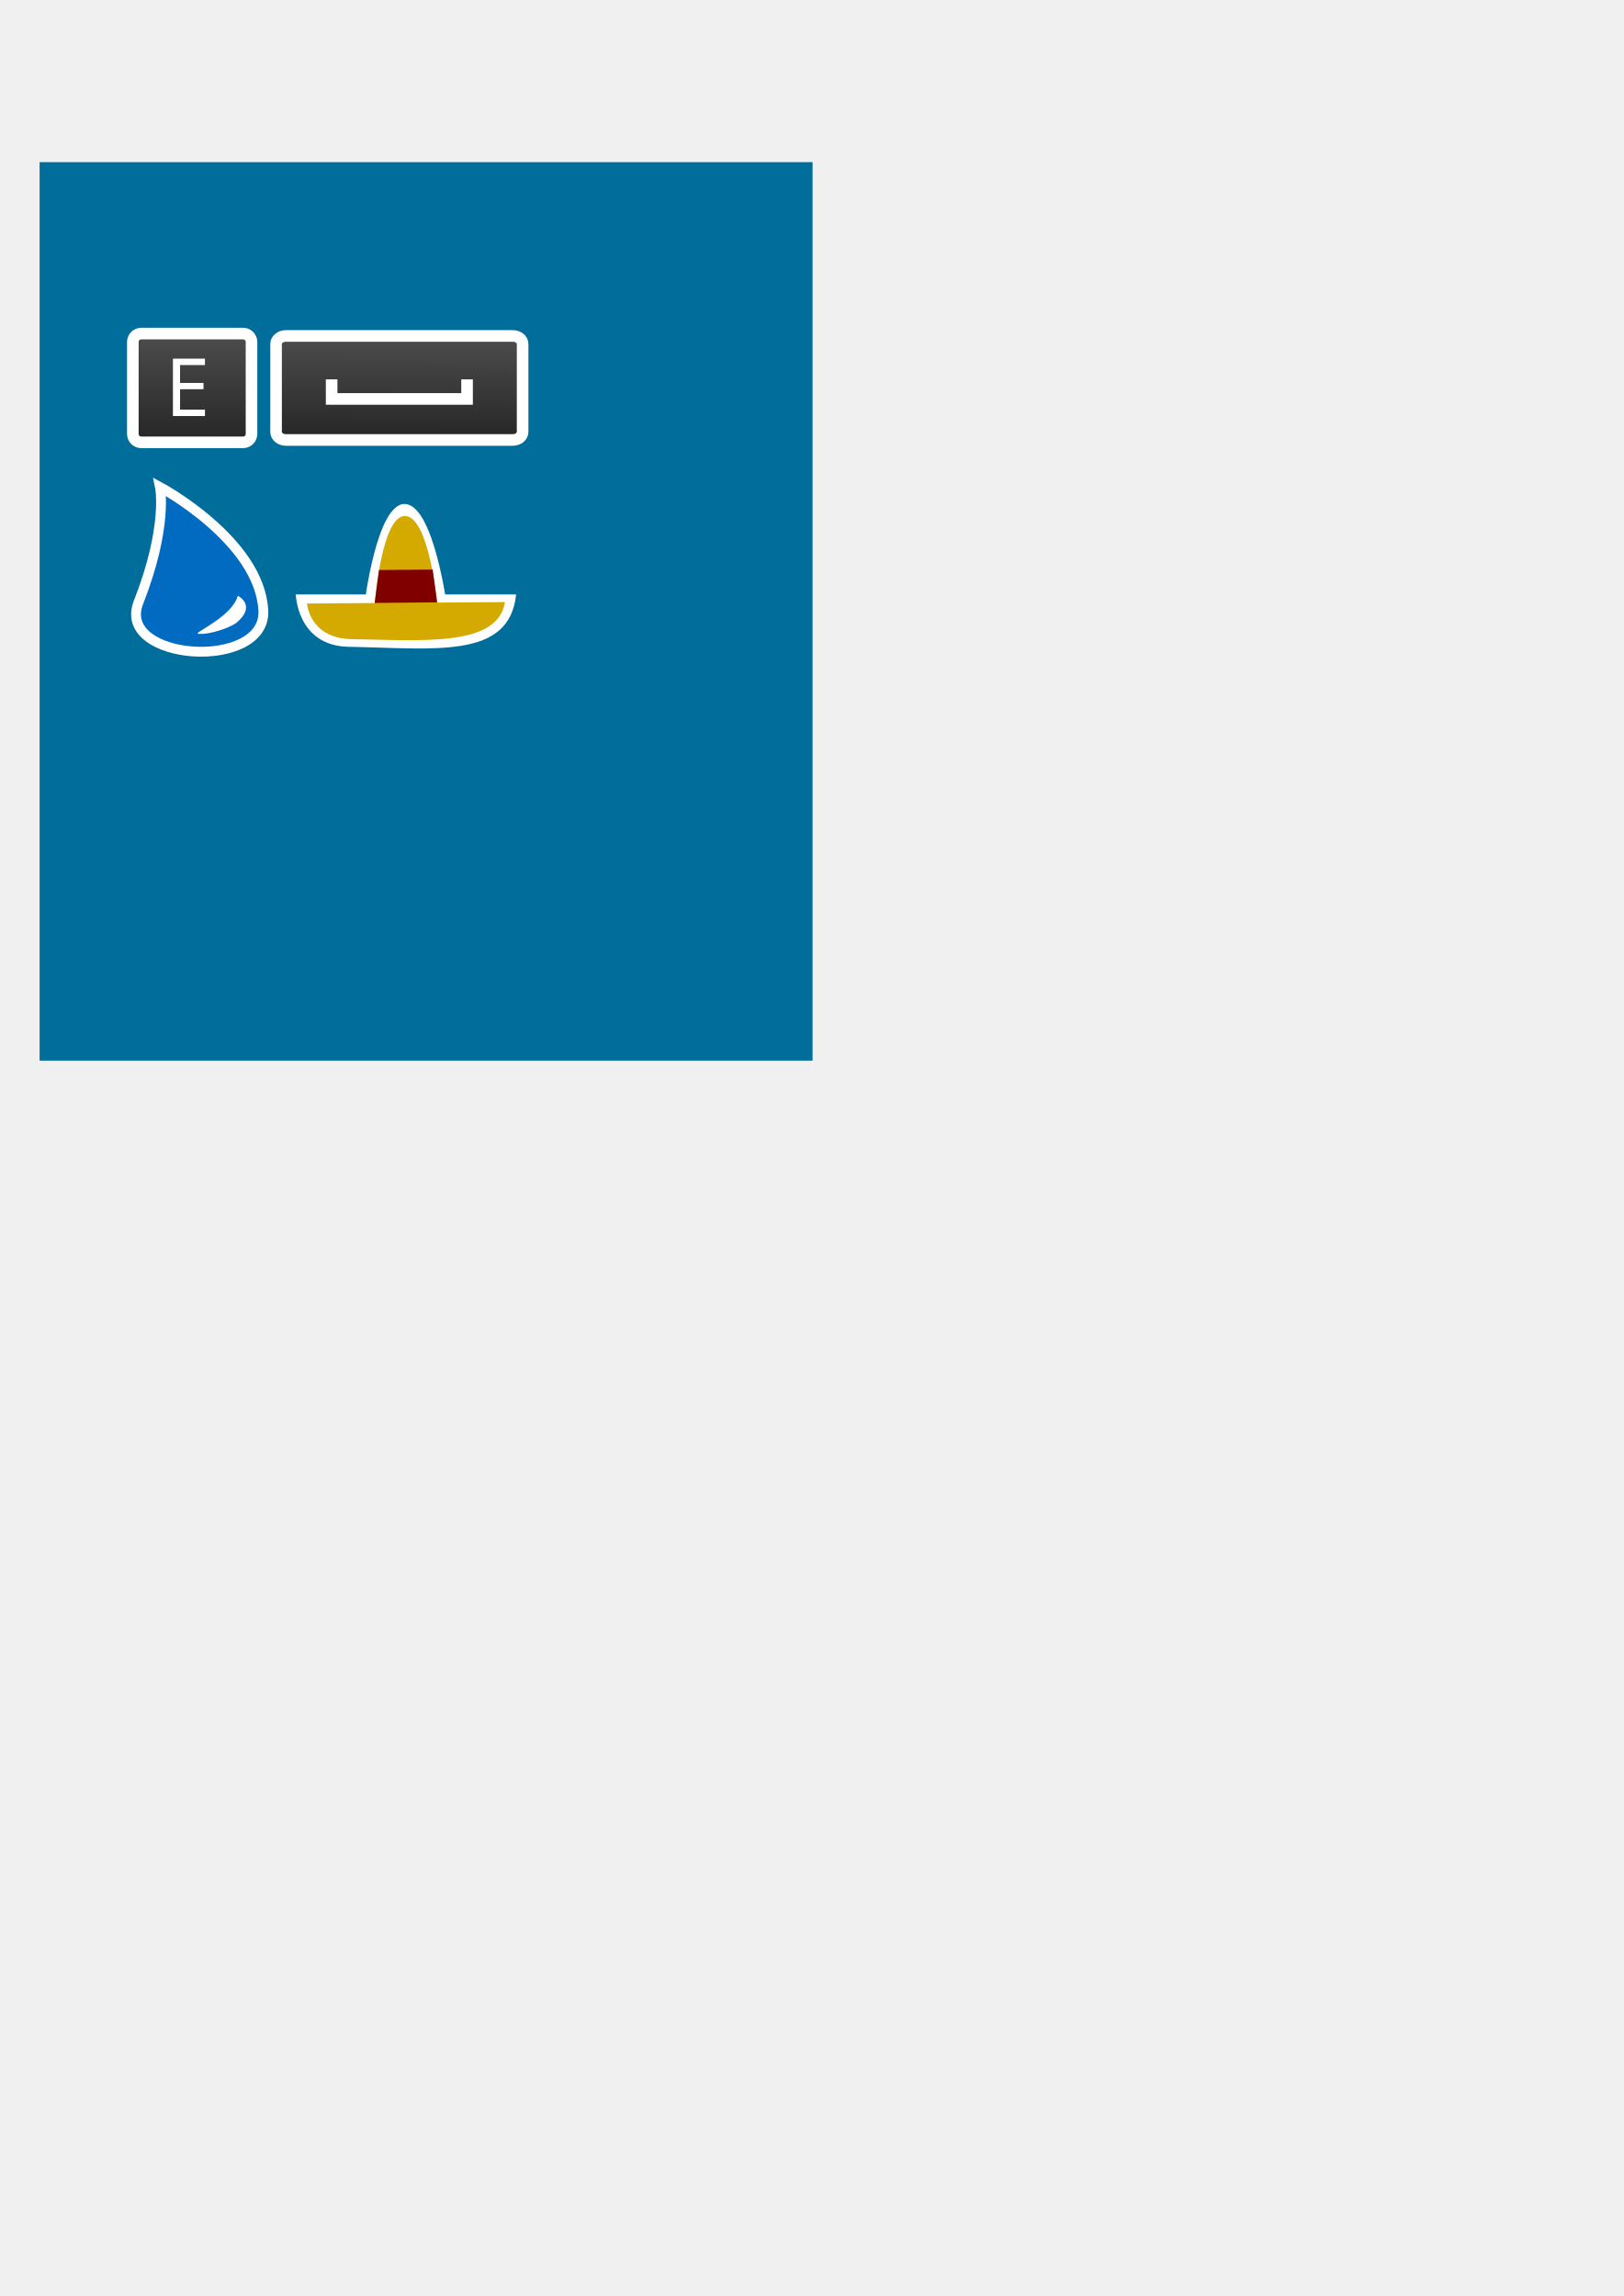
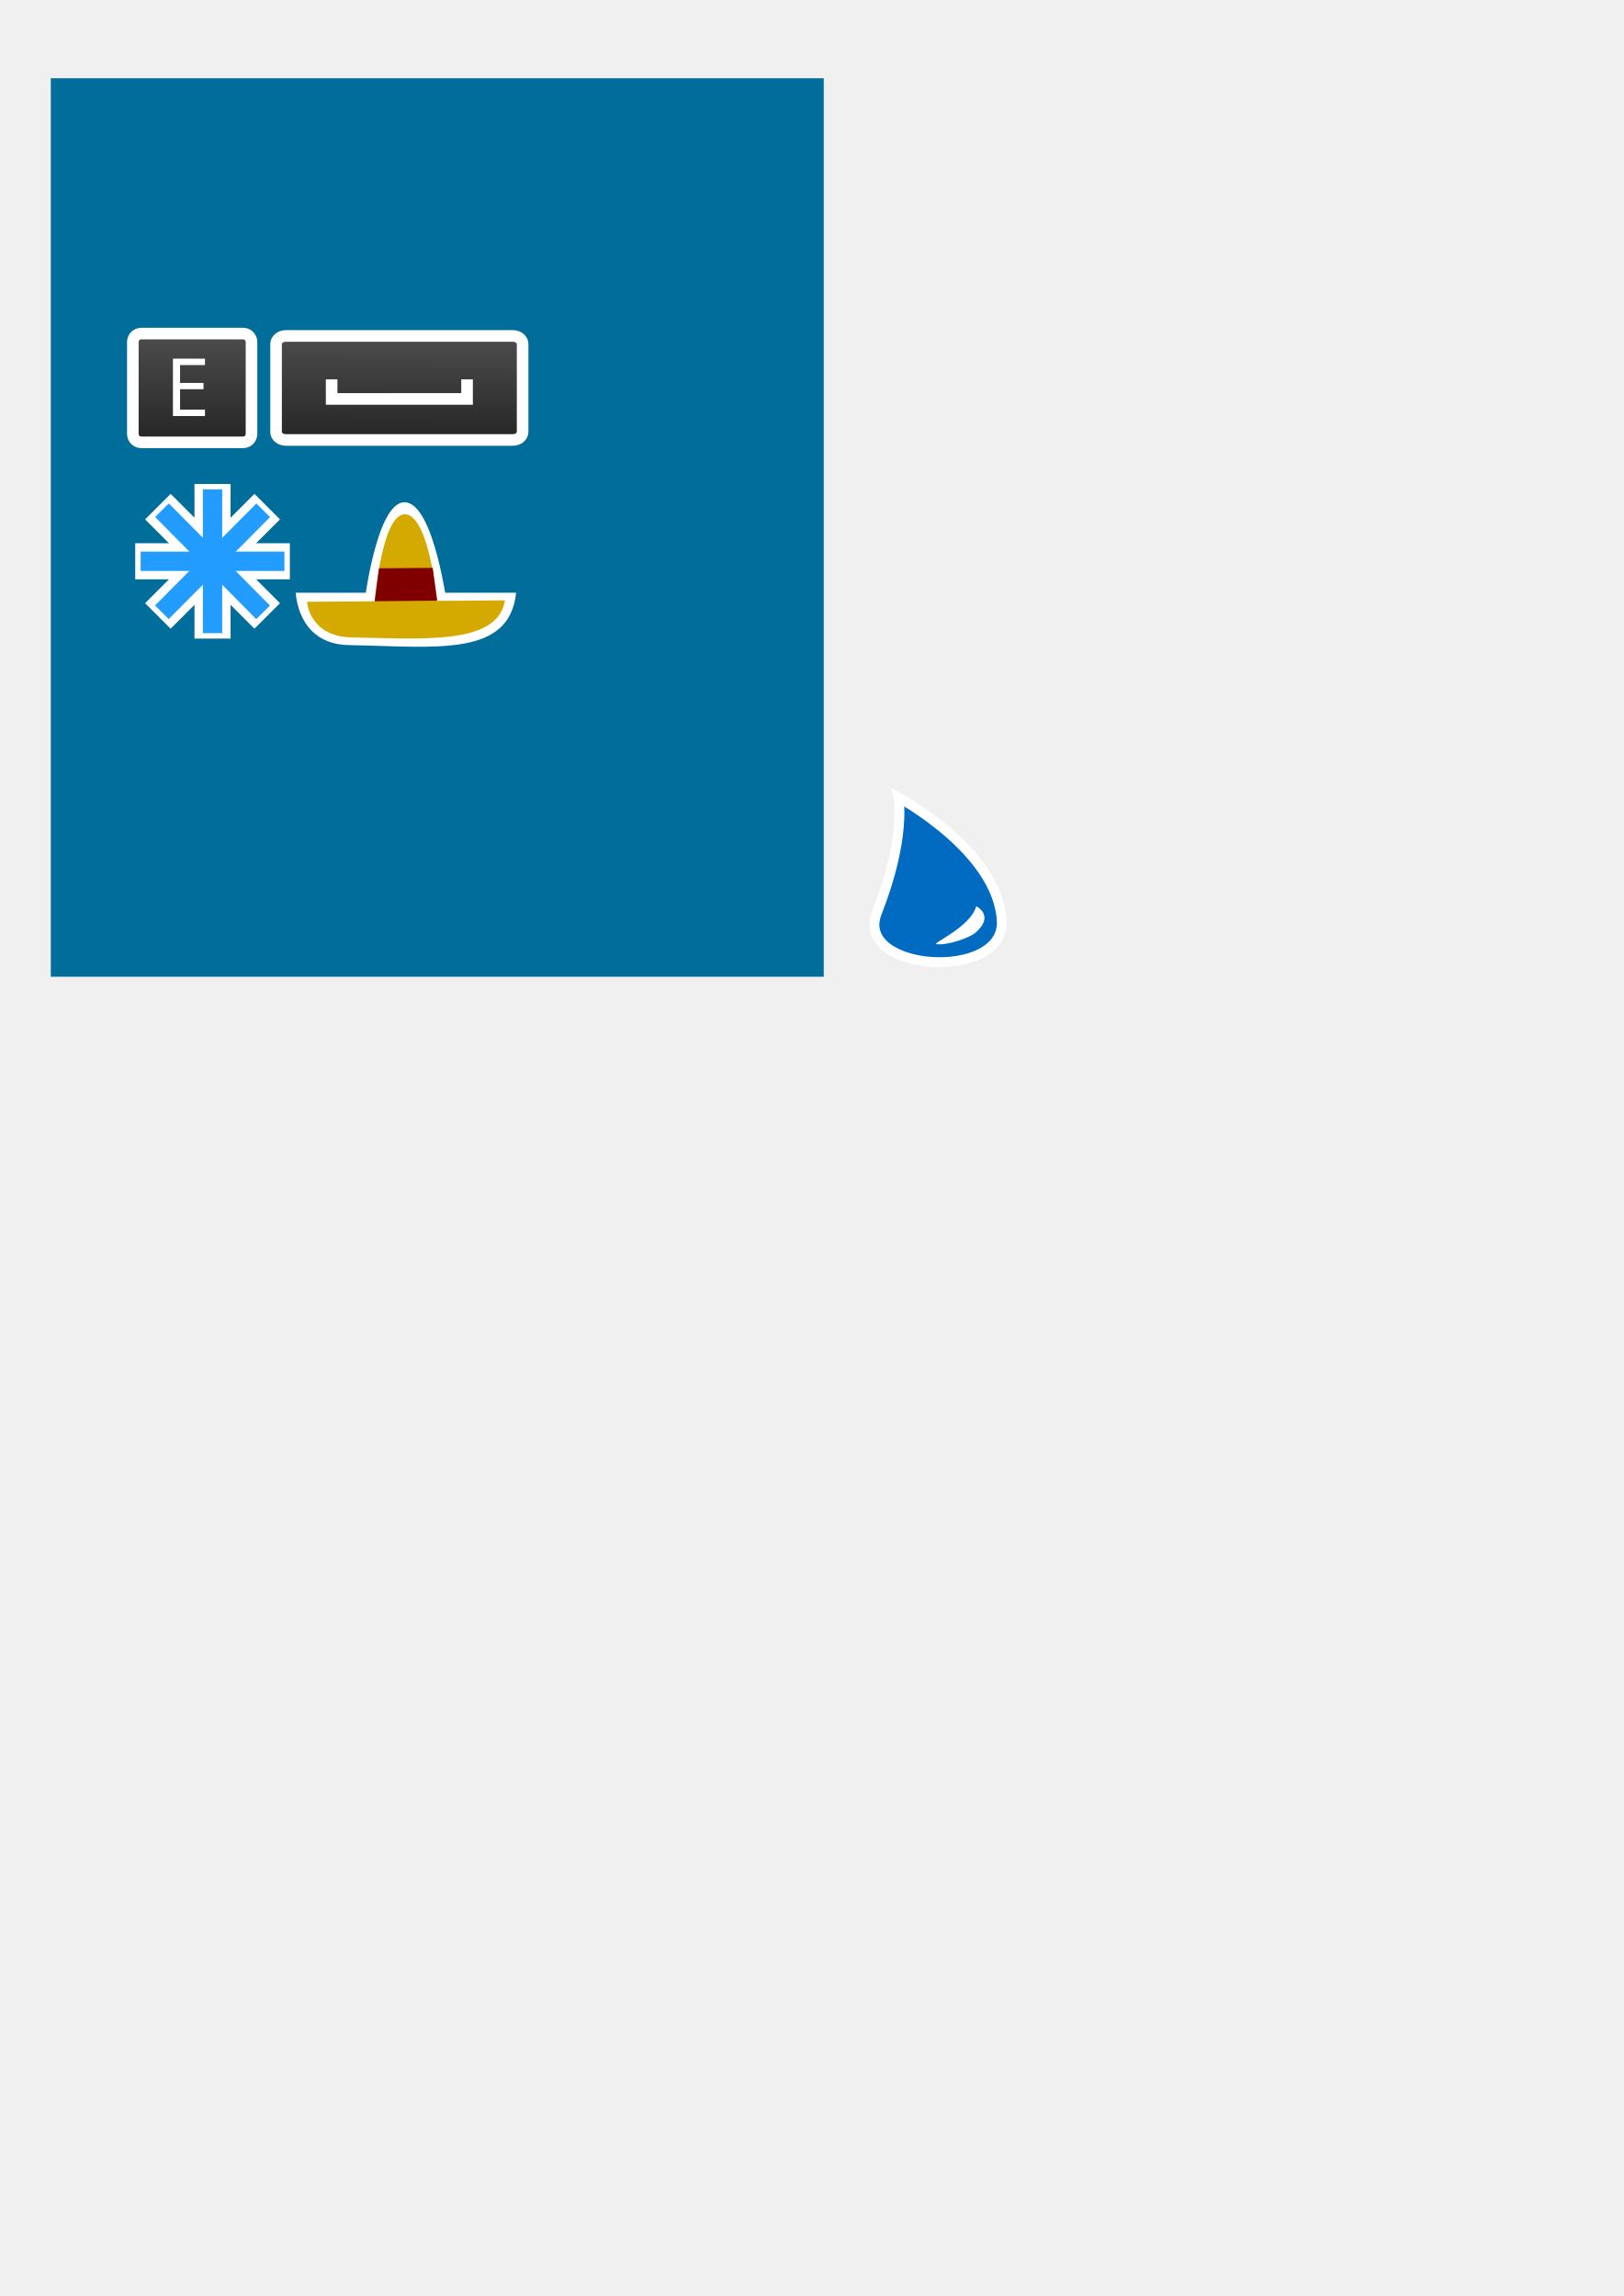
<svg xmlns="http://www.w3.org/2000/svg" xmlns:xlink="http://www.w3.org/1999/xlink" width="210mm" height="297mm" viewBox="0 0 210 297" version="1.1" id="svg1">
  <defs id="defs1">
    <linearGradient id="linearGradient1">
      <stop style="stop-color:#4d4d4d;stop-opacity:1;" offset="0" id="stop1" />
      <stop style="stop-color:#262626;stop-opacity:1;" offset="1" id="stop2" />
    </linearGradient>
    <linearGradient xlink:href="#linearGradient1" id="linearGradient2" x1="72.713" y1="49.289" x2="72.622" y2="63.397" gradientUnits="userSpaceOnUse" gradientTransform="translate(11.57613,-4.341048)" />
    <linearGradient xlink:href="#linearGradient1" id="linearGradient3" gradientUnits="userSpaceOnUse" x1="72.713" y1="49.289" x2="72.622" y2="63.397" gradientTransform="matrix(2.077525,0,0,0.9563354,-99.27539,-1.786016)" />
  </defs>
  <g id="layer1">
-     <rect style="fill:#006d9a;fill-opacity:1;stroke:none;stroke-width:4.549;stroke-dasharray:none;stroke-opacity:1" id="rect3" width="99.968" height="116.224" x="5.123" y="20.974" ry="0" rx="0" />
+     <rect style="fill:#006d9a;fill-opacity:1;stroke:none;stroke-width:4.549;stroke-dasharray:none;stroke-opacity:1" id="rect3" width="99.968" height="116.224" x="6.57" y="10.121" ry="0" rx="0" />
    <g id="g3" transform="translate(-59.36777,-1.91849)">
      <rect style="fill:url(#linearGradient2);fill-opacity:1;stroke:#ffffff;stroke-width:1.5;stroke-dasharray:none;stroke-opacity:1" id="rect5" width="15.348" height="14.069" x="76.548" y="45.068" ry="1.087" rx="1.087" />
      <text xml:space="preserve" style="font-size:10.387px;fill:#ffffff;fill-opacity:1;stroke:none;stroke-width:4.907;stroke-dasharray:none;stroke-opacity:1" x="80.717" y="55.738" id="text5">
        <tspan id="tspan5" style="font-style:normal;font-variant:normal;font-weight:normal;font-stretch:normal;font-family:'Russo One';-inkscape-font-specification:'Russo One';fill:#ffffff;stroke-width:4.907" x="80.717" y="55.738">E</tspan>
      </text>
    </g>
    <g id="g4" transform="translate(0,-2.008927)">
      <rect style="fill:url(#linearGradient3);fill-opacity:1;stroke:#ffffff;stroke-width:1.5;stroke-dasharray:none;stroke-opacity:1" id="rect2" width="31.886" height="13.455" x="35.706" y="45.466" ry="1.04" rx="1.264" />
      <path style="fill:none;stroke:#ffffff;stroke-width:1.5;stroke-dasharray:none;stroke-opacity:1" d="m 42.892,51.081 v 2.532 h 17.515 l -10e-7,-2.532" id="path3" />
    </g>
-     <g id="g5" transform="matrix(0.8476923,0,0,0.8476923,-19.58194,-4.23854)">
+     <g id="g5" transform="matrix(0.8476923,0,0,0.8476923,75.9211,35.91615)">
      <path style="fill:#006bc1;fill-opacity:1;stroke:#ffffff;stroke-width:1.5;stroke-dasharray:none;stroke-opacity:1" d="m 47.506,79.313 c 0,0 1.274,6.028 -3.281,17.617 -3.546,9.021 19.569,10.541 19.052,1.201 C 62.686,87.444 47.506,79.313 47.506,79.313 Z" id="path4" />
      <path style="fill:#ffffff;fill-opacity:1;stroke:none;stroke-width:2.379;stroke-dasharray:none;stroke-opacity:1" d="m 59.265,99.958 c -0.885,0.764 -4.222,1.958 -5.932,1.752 -0.848,-0.102 5.137,-2.54 6.055,-5.794 0,0 2.902,1.43 -0.124,4.042 z" id="path5" />
    </g>
-     <g id="g10" transform="matrix(0.8806909,0,0,0.8806909,-1.505535,7.17141)">
+     <g id="g10" transform="matrix(0.8806909,0,0,0.8806909,-1.505535,6.949967)">
      <g id="g7">
        <path style="fill:#ffffff;fill-opacity:1;stroke:none;stroke-width:1.5;stroke-dasharray:none;stroke-opacity:1" d="m 45.148,79.17 c 0,0 0.19,7.558 7.773,7.689 12.629,0.219 23.57,1.881 24.581,-7.658 l 0.004,-0.031" id="path6" />
        <path style="fill:#ffffff;fill-opacity:1;stroke:none;stroke-width:1.5;stroke-dasharray:none;stroke-opacity:1" d="m 55.167,81.033 c 0,0 1.809,-15.42 6.059,-15.148 4.251,0.271 6.195,15.465 6.195,15.465 z" id="path7" />
      </g>
      <g id="g9" transform="matrix(0.8252974,0,0,0.8252974,10.71411,13.36355)" style="fill:#d4aa00">
        <path style="fill:#d4aa00;fill-opacity:1;stroke:none;stroke-width:1.5;stroke-dasharray:none;stroke-opacity:1" d="m 43.721,81.349 c 0,0 0.396,6.21 7.979,6.341 12.629,0.219 25.8,1.38 27.212,-6.431 l 0.052,-0.166" id="path8" />
        <path style="fill:#d4aa00;fill-opacity:1;stroke:none;stroke-width:1.5;stroke-dasharray:none;stroke-opacity:1" d="m 55.731,81.63 c 0,0 1.245,-16.127 5.495,-15.855 4.251,0.271 5.647,15.52 5.647,15.52 z" id="path9" />
      </g>
      <path style="fill:#800000;fill-opacity:1;stroke:none;stroke-width:1.5;stroke-dasharray:none;stroke-opacity:1" d="m 56.737,80.417 9.17,-0.085 -0.656,-4.816 -7.885,0.062 z" id="path10" />
    </g>
+     <g id="g19" transform="translate(-52.02957,-41.03215)">
+       <g id="g18" transform="translate(9.72035,1.278993)">
+         <path style="fill:#ffffff;stroke:#ffffff;stroke-width:4.667;stroke-dasharray:none;stroke-opacity:1" d="m 69.798,102.358 v 20" id="path13" />
+         <path style="fill:#ffffff;stroke:#ffffff;stroke-width:4.667;stroke-dasharray:none;stroke-opacity:1" d="m 79.798,112.358 h -20" id="path16" />
+         <path style="fill:#ffffff;stroke:#ffffff;stroke-width:4.667;stroke-dasharray:none;stroke-opacity:1" d="M 76.869,105.287 62.727,119.429" id="path17" />
+         <path style="fill:#ffffff;stroke:#ffffff;stroke-width:4.667;stroke-dasharray:none;stroke-opacity:1" d="M 76.869,119.429 62.727,105.287" id="path18" />
+       </g>
+       <path style="fill:#00ffff;stroke:#229dff;stroke-width:2.5;stroke-dasharray:none;stroke-opacity:1" d="m 79.518,104.34 v 18.594" id="path1" />
+       <path style="fill:#00ffff;stroke:#229dff;stroke-width:2.5;stroke-dasharray:none;stroke-opacity:1" d="M 70.221,113.637 H 88.816" id="path2" />
+       <path style="fill:#00ffff;stroke:#229dff;stroke-width:2.5;stroke-dasharray:none;stroke-opacity:1" d="m 72.978,107.03 13.082,13.214" id="path11" />
+       <path style="fill:#00ffff;stroke:#229dff;stroke-width:2.5;stroke-dasharray:none;stroke-opacity:1" d="M 72.965,120.231 86.072,107.042" id="path12" />
+     </g>
  </g>
</svg>
